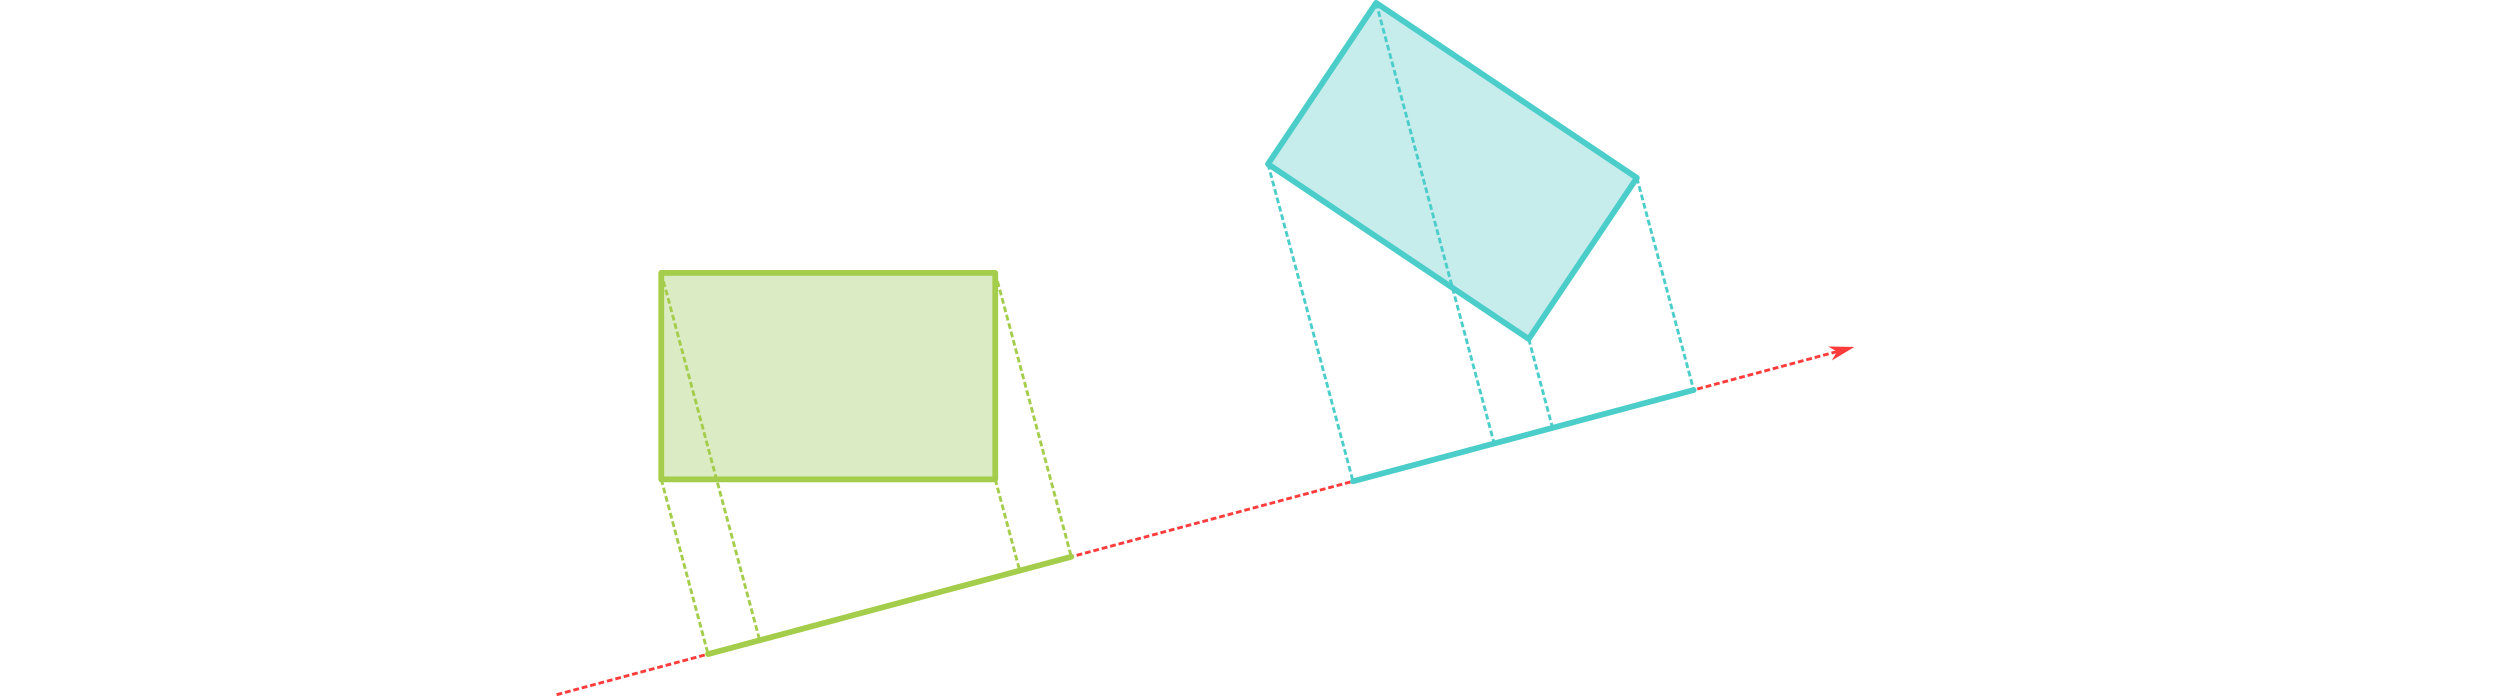
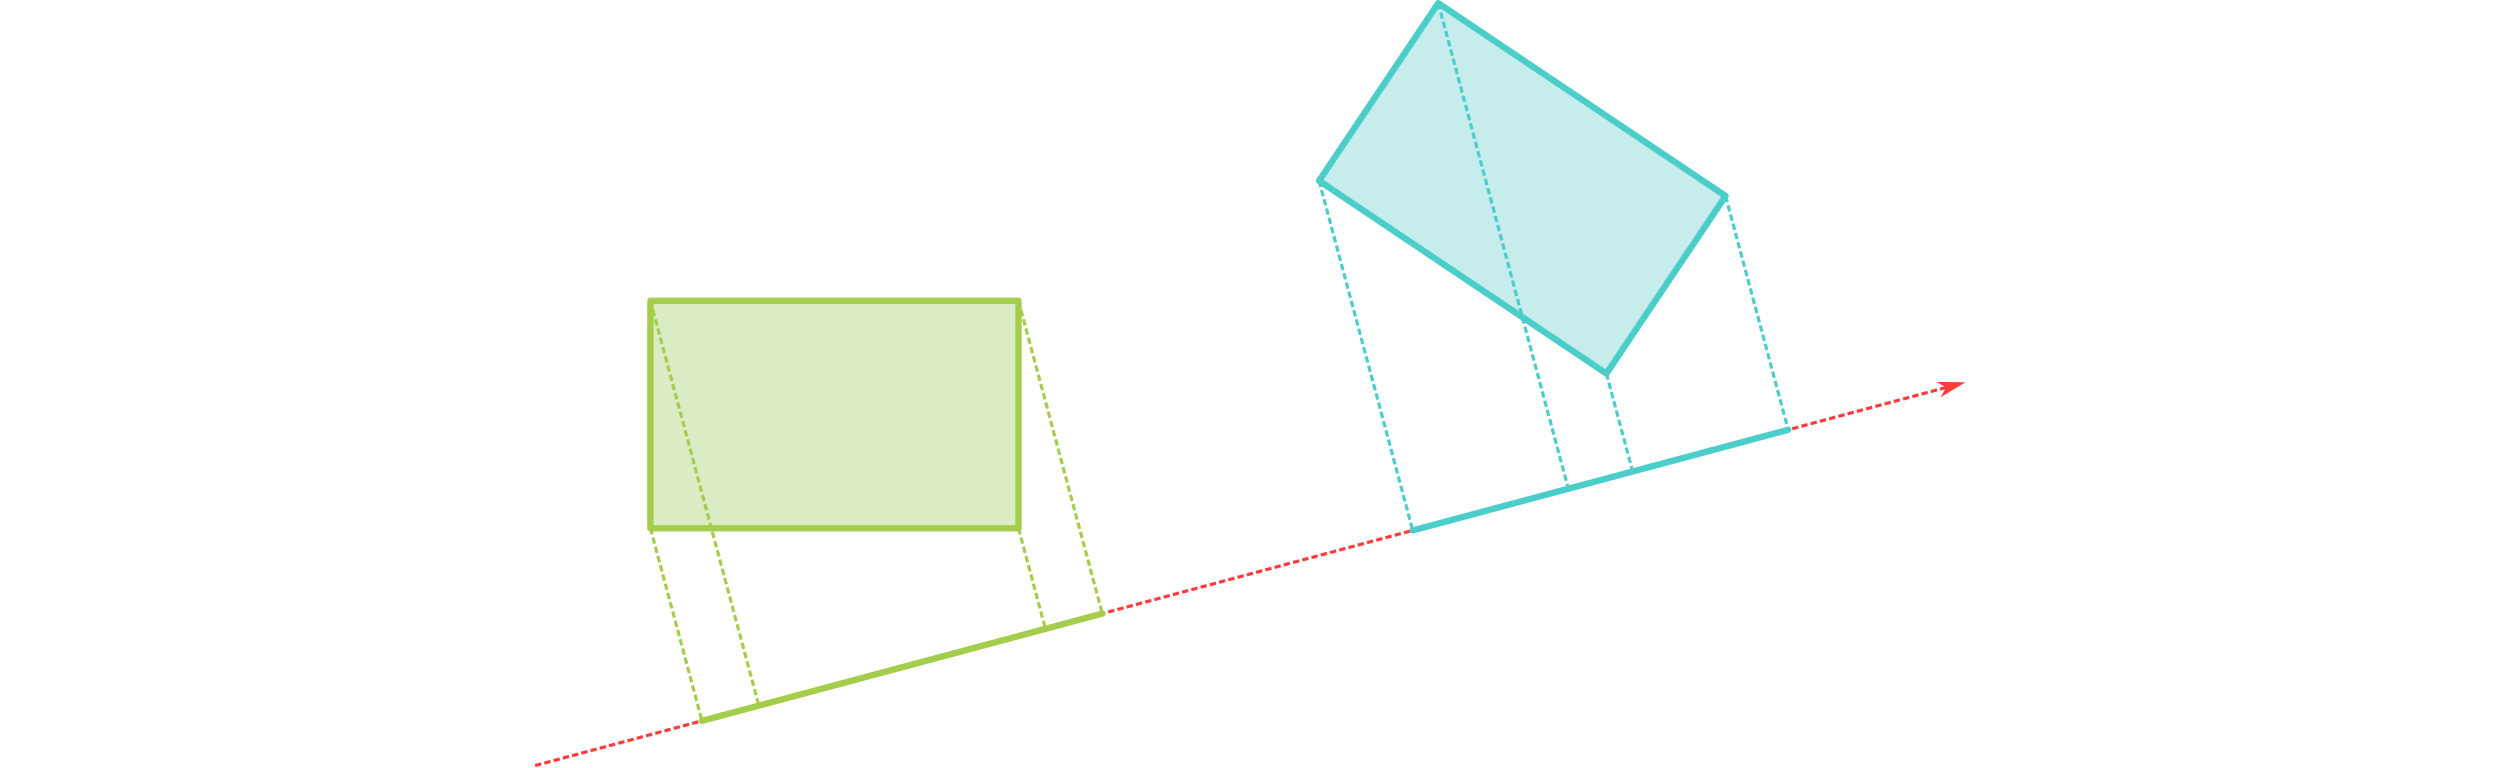
- <svg xmlns="http://www.w3.org/2000/svg" width="864" height="240.566" viewBox="0 0 228.6 63.65" version="1.1" id="svg1">
+ <svg xmlns="http://www.w3.org/2000/svg" width="784" height="240.566" viewBox="0 0 207.433 63.65" version="1.1" id="svg1">
  <defs id="defs1">
    <marker style="overflow:visible" id="DartArrow" refX="0" refY="0" orient="auto-start-reverse" markerWidth="1" markerHeight="1" viewBox="0 0 1 1" preserveAspectRatio="xMidYMid">
      <path style="fill:context-stroke;fill-rule:evenodd;stroke:none" d="M 0,0 5,-5 -12.5,0 5,5 Z" transform="scale(-0.5)" id="path6" />
    </marker>
  </defs>
  <g id="layer1" transform="translate(-17.87196,-56.69203)">
-     <rect style="opacity:1;fill:none;fill-opacity:1;stroke:none;stroke-width:0.292;stroke-linecap:butt;stroke-linejoin:round;stroke-dasharray:0.875, 0.292;stroke-dashoffset:0;stroke-opacity:1" id="rect3" width="228.6" height="1.27" x="17.872" y="93.973" />
-     <rect style="fill:#72b51b;fill-opacity:0.254;stroke:#a4cd4b;stroke-width:0.529;stroke-linecap:round;stroke-linejoin:round;stroke-dasharray:none;stroke-opacity:1" id="rect1-2" width="30.541" height="18.876" x="78.337" y="81.648" />
-     <rect style="fill:#1bb2b5;fill-opacity:0.247;stroke:#4bcdc9;stroke-width:0.529;stroke-linecap:round;stroke-linejoin:round;stroke-dasharray:none;stroke-opacity:1" id="rect1-5-9" width="28.711" height="17.744" x="151.065" y="-32.781" transform="rotate(33.8638)" />
-     <path style="fill:none;fill-opacity:0.254;stroke:#ff3b3b;stroke-width:0.265;stroke-linejoin:round;stroke-dasharray:0.529, 0.265;stroke-dashoffset:0;stroke-opacity:1;marker-end:url(#DartArrow)" d="M 68.766,120.214 185.845,88.843" id="path8" />
-     <path style="font-variation-settings:normal;opacity:1;fill:#72b51b;fill-opacity:0.254;stroke:#a4cd4b;stroke-width:0.265;stroke-linecap:butt;stroke-linejoin:round;stroke-miterlimit:4;stroke-dasharray:0.529, 0.265;stroke-dashoffset:0;stroke-opacity:1;stop-color:#000000;stop-opacity:1" d="m 108.878,81.648 6.954,25.954" id="path11" />
-     <path style="font-variation-settings:normal;opacity:1;fill:#72b51b;fill-opacity:0.254;stroke:#a4cd4b;stroke-width:0.265;stroke-linecap:butt;stroke-linejoin:round;stroke-miterlimit:4;stroke-dasharray:0.529, 0.265;stroke-dashoffset:0;stroke-opacity:1" d="m 108.878,100.524 2.236,8.343" id="path12" />
-     <path style="font-variation-settings:normal;opacity:1;fill:#72b51b;fill-opacity:0.254;stroke:#a4cd4b;stroke-width:0.265;stroke-linecap:butt;stroke-linejoin:round;stroke-miterlimit:4;stroke-dasharray:0.529, 0.265;stroke-dashoffset:0;stroke-opacity:1" d="m 78.337,81.648 9,33.59" id="path13" />
-     <path style="font-variation-settings:normal;opacity:1;fill:#72b51b;fill-opacity:0.254;stroke:#a4cd4b;stroke-width:0.265;stroke-linecap:butt;stroke-linejoin:round;stroke-miterlimit:4;stroke-dasharray:0.529, 0.265;stroke-dashoffset:0;stroke-opacity:1" d="m 78.337,100.524 4.281,15.979" id="path14" />
-     <path style="font-variation-settings:normal;opacity:1;fill:#72b51b;fill-opacity:0.254;stroke:#a4cd4b;stroke-width:0.529;stroke-linecap:round;stroke-linejoin:round;stroke-miterlimit:4;stroke-dasharray:none;stroke-dashoffset:0;stroke-opacity:1" d="m 82.618,116.502 33.214,-8.9" id="path15" />
-     <path style="font-variation-settings:normal;opacity:1;fill:#1bb2b5;fill-opacity:0.247;stroke:#4bcdc9;stroke-width:0.265;stroke-linecap:butt;stroke-linejoin:round;stroke-miterlimit:4;stroke-dasharray:0.529, 0.265;stroke-dashoffset:0;stroke-opacity:1;stop-color:#000000;stop-opacity:1" d="m 133.818,71.691 7.773,29.01" id="path16" />
-     <path style="font-variation-settings:normal;opacity:1;fill:#1bb2b5;fill-opacity:0.247;stroke:#4bcdc9;stroke-width:0.265;stroke-linecap:butt;stroke-linejoin:round;stroke-miterlimit:4;stroke-dasharray:0.529, 0.265;stroke-dashoffset:0;stroke-opacity:1" d="m 143.705,56.957 10.794,40.285" id="path17" />
-     <path style="font-variation-settings:normal;opacity:1;fill:#1bb2b5;fill-opacity:0.247;stroke:#4bcdc9;stroke-width:0.265;stroke-linecap:butt;stroke-linejoin:round;stroke-miterlimit:4;stroke-dasharray:0.529, 0.265;stroke-dashoffset:0;stroke-opacity:1" d="m 157.658,87.689 2.177,8.123" id="path18" />
-     <path style="font-variation-settings:normal;opacity:1;fill:#1bb2b5;fill-opacity:0.247;stroke:#4bcdc9;stroke-width:0.265;stroke-linecap:butt;stroke-linejoin:round;stroke-miterlimit:4;stroke-dasharray:0.529, 0.265;stroke-dashoffset:0;stroke-opacity:1" d="m 167.546,72.955 5.198,19.398" id="path19" />
-     <path style="font-variation-settings:normal;opacity:1;fill:#1bb2b5;fill-opacity:0.247;stroke:#4bcdc9;stroke-width:0.529;stroke-linecap:round;stroke-linejoin:round;stroke-miterlimit:4;stroke-dasharray:none;stroke-dashoffset:0;stroke-opacity:1" d="m 141.591,100.701 31.153,-8.347" id="path20" />
+     <rect style="opacity:1;fill:none;fill-opacity:1;stroke:none;stroke-width:0.278;stroke-linecap:butt;stroke-linejoin:round;stroke-dasharray:0.833, 0.278;stroke-dashoffset:0;stroke-opacity:1" id="rect3" width="207.433" height="1.27" x="17.872" y="93.973" />
+     <rect style="fill:#72b51b;fill-opacity:0.254;stroke:#a4cd4b;stroke-width:0.529;stroke-linecap:round;stroke-linejoin:round;stroke-dasharray:none;stroke-opacity:1" id="rect1-2" width="30.541" height="18.876" x="71.838" y="81.648" />
+     <rect style="fill:#1bb2b5;fill-opacity:0.247;stroke:#4bcdc9;stroke-width:0.529;stroke-linecap:round;stroke-linejoin:round;stroke-dasharray:none;stroke-opacity:1" id="rect1-5-9" width="28.711" height="17.744" x="145.669" y="-29.16" transform="rotate(33.8638)" />
+     <path style="fill:none;fill-opacity:0.254;stroke:#ff3b3b;stroke-width:0.265;stroke-linejoin:round;stroke-dasharray:0.529, 0.265;stroke-dashoffset:0;stroke-opacity:1;marker-end:url(#DartArrow)" d="M 62.268,120.214 179.347,88.843" id="path8" />
+     <path style="font-variation-settings:normal;opacity:1;fill:#72b51b;fill-opacity:0.254;stroke:#a4cd4b;stroke-width:0.265;stroke-linecap:butt;stroke-linejoin:round;stroke-miterlimit:4;stroke-dasharray:0.529, 0.265;stroke-dashoffset:0;stroke-opacity:1;stop-color:#000000;stop-opacity:1" d="m 102.379,81.648 6.954,25.954" id="path11" />
+     <path style="font-variation-settings:normal;opacity:1;fill:#72b51b;fill-opacity:0.254;stroke:#a4cd4b;stroke-width:0.265;stroke-linecap:butt;stroke-linejoin:round;stroke-miterlimit:4;stroke-dasharray:0.529, 0.265;stroke-dashoffset:0;stroke-opacity:1" d="m 102.379,100.524 2.236,8.343" id="path12" />
+     <path style="font-variation-settings:normal;opacity:1;fill:#72b51b;fill-opacity:0.254;stroke:#a4cd4b;stroke-width:0.265;stroke-linecap:butt;stroke-linejoin:round;stroke-miterlimit:4;stroke-dasharray:0.529, 0.265;stroke-dashoffset:0;stroke-opacity:1" d="m 71.838,81.648 9,33.59" id="path13" />
+     <path style="font-variation-settings:normal;opacity:1;fill:#72b51b;fill-opacity:0.254;stroke:#a4cd4b;stroke-width:0.265;stroke-linecap:butt;stroke-linejoin:round;stroke-miterlimit:4;stroke-dasharray:0.529, 0.265;stroke-dashoffset:0;stroke-opacity:1" d="m 71.838,100.524 4.281,15.979" id="path14" />
+     <path style="font-variation-settings:normal;opacity:1;fill:#72b51b;fill-opacity:0.254;stroke:#a4cd4b;stroke-width:0.529;stroke-linecap:round;stroke-linejoin:round;stroke-miterlimit:4;stroke-dasharray:none;stroke-dashoffset:0;stroke-opacity:1" d="M 76.12,116.502 109.334,107.603" id="path15" />
+     <path style="font-variation-settings:normal;opacity:1;fill:#1bb2b5;fill-opacity:0.247;stroke:#4bcdc9;stroke-width:0.265;stroke-linecap:butt;stroke-linejoin:round;stroke-miterlimit:4;stroke-dasharray:0.529, 0.265;stroke-dashoffset:0;stroke-opacity:1;stop-color:#000000;stop-opacity:1" d="m 127.319,71.691 7.773,29.01" id="path16" />
+     <path style="font-variation-settings:normal;opacity:1;fill:#1bb2b5;fill-opacity:0.247;stroke:#4bcdc9;stroke-width:0.265;stroke-linecap:butt;stroke-linejoin:round;stroke-miterlimit:4;stroke-dasharray:0.529, 0.265;stroke-dashoffset:0;stroke-opacity:1" d="M 137.207,56.957 148.001,97.242" id="path17" />
+     <path style="font-variation-settings:normal;opacity:1;fill:#1bb2b5;fill-opacity:0.247;stroke:#4bcdc9;stroke-width:0.265;stroke-linecap:butt;stroke-linejoin:round;stroke-miterlimit:4;stroke-dasharray:0.529, 0.265;stroke-dashoffset:0;stroke-opacity:1" d="m 151.16,87.689 2.177,8.123" id="path18" />
+     <path style="font-variation-settings:normal;opacity:1;fill:#1bb2b5;fill-opacity:0.247;stroke:#4bcdc9;stroke-width:0.265;stroke-linecap:butt;stroke-linejoin:round;stroke-miterlimit:4;stroke-dasharray:0.529, 0.265;stroke-dashoffset:0;stroke-opacity:1" d="m 161.047,72.955 5.198,19.398" id="path19" />
+     <path style="font-variation-settings:normal;opacity:1;fill:#1bb2b5;fill-opacity:0.247;stroke:#4bcdc9;stroke-width:0.529;stroke-linecap:round;stroke-linejoin:round;stroke-miterlimit:4;stroke-dasharray:none;stroke-dashoffset:0;stroke-opacity:1" d="m 135.092,100.701 31.153,-8.347" id="path20" />
  </g>
</svg>
